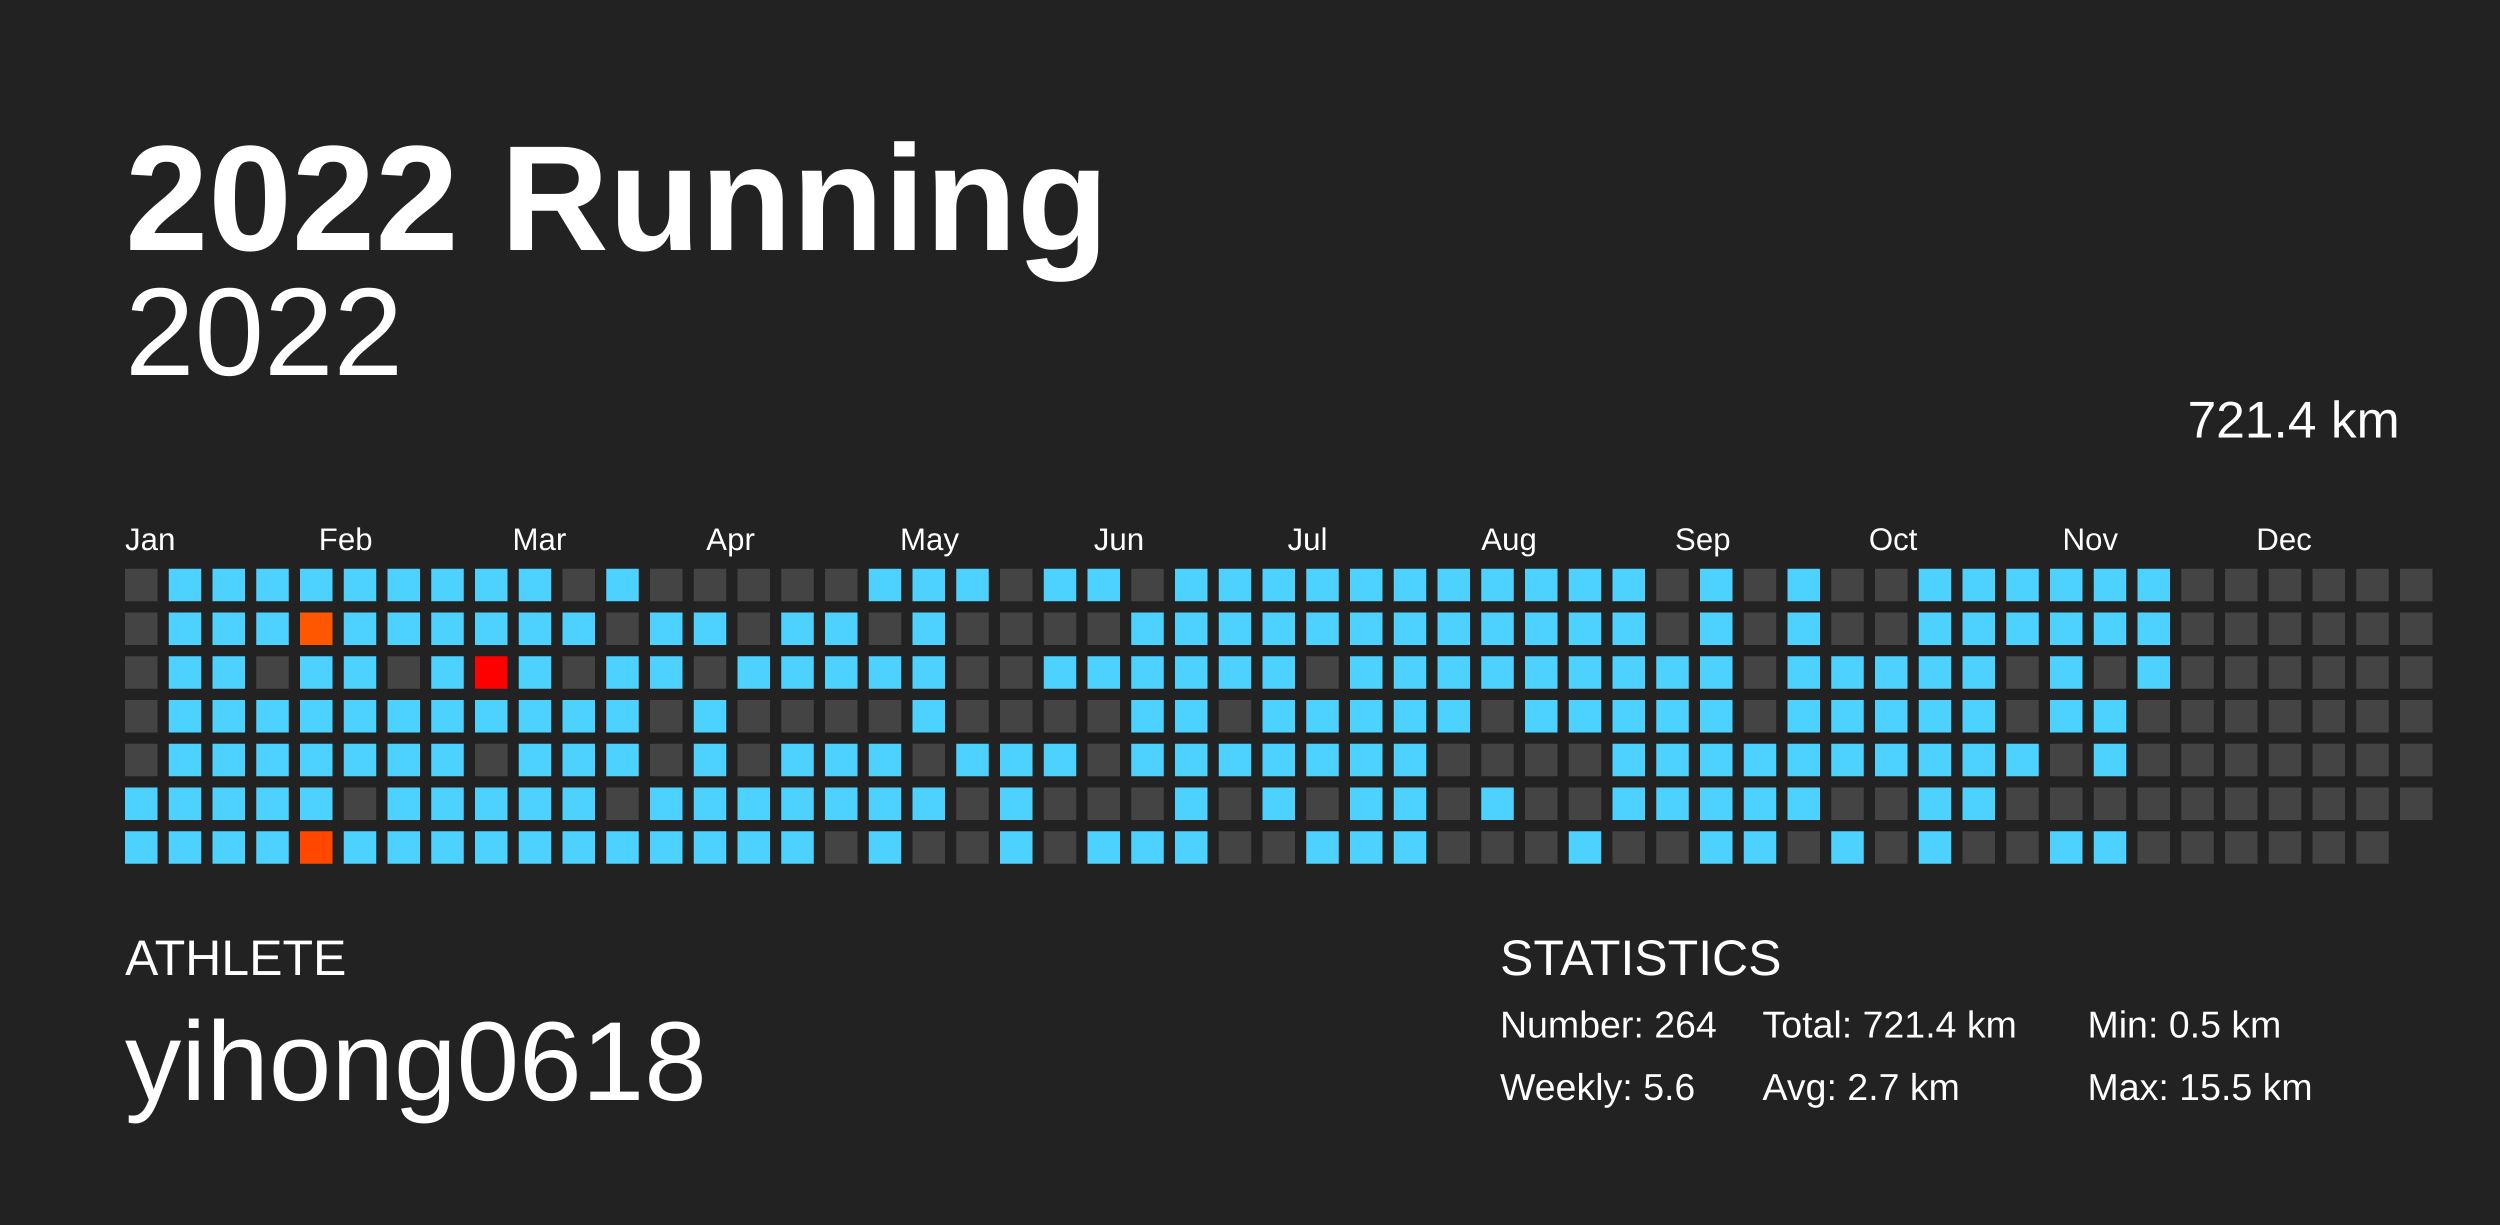
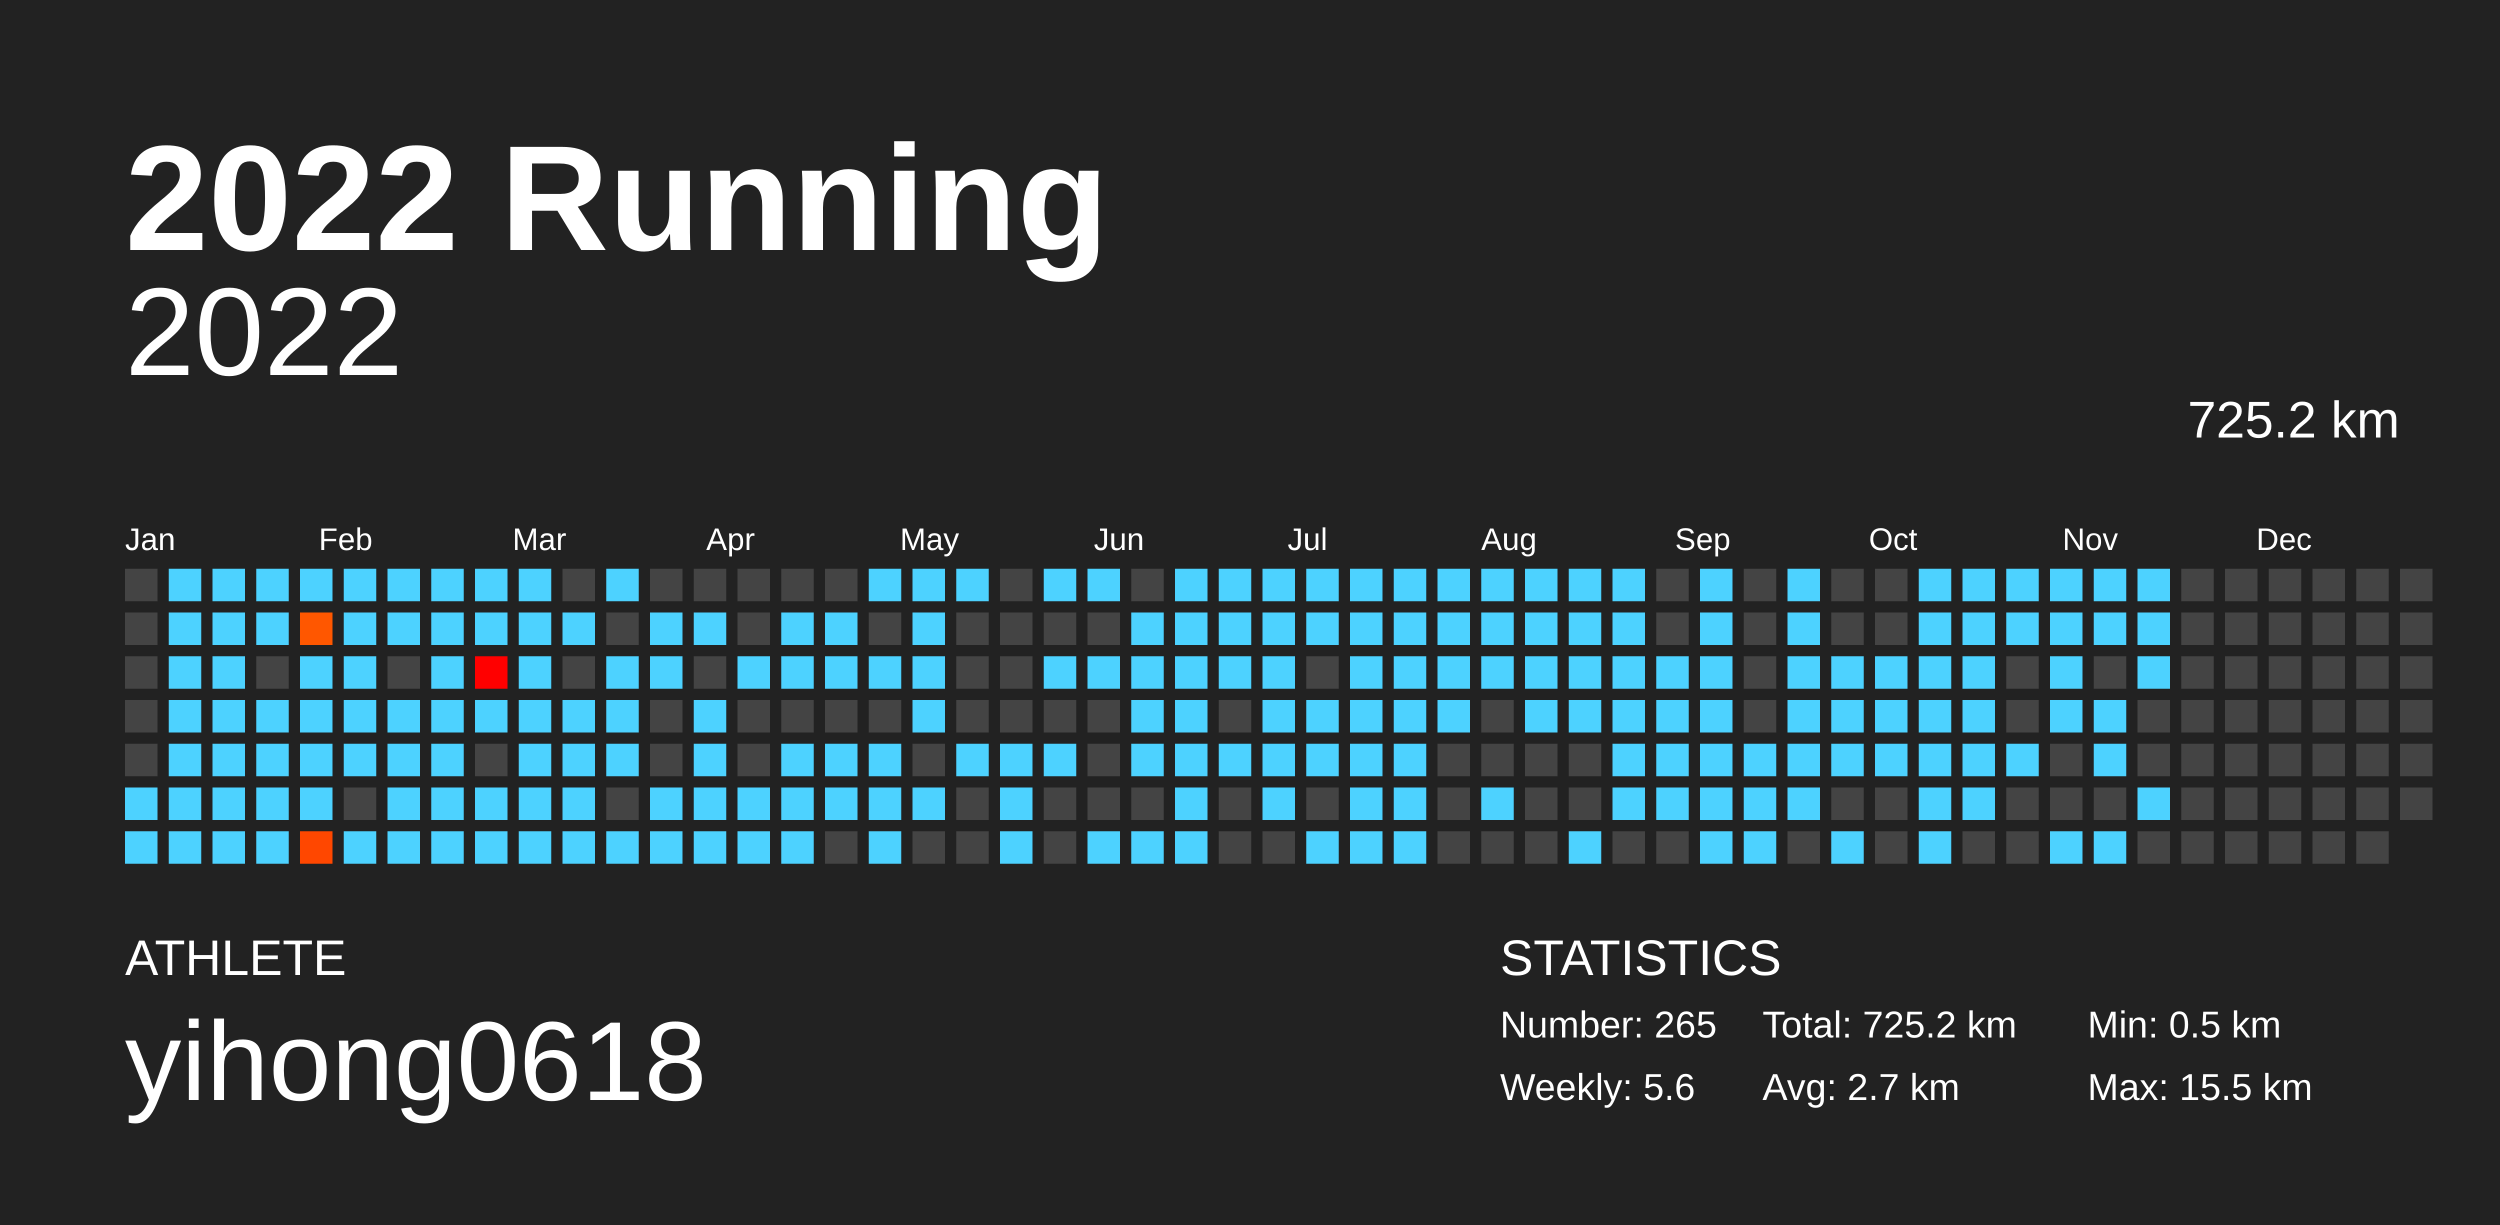
<svg xmlns="http://www.w3.org/2000/svg" baseProfile="full" height="98mm" version="1.1" viewBox="0,0,200,98" width="200mm">
  <defs />
  <rect fill="#222222" height="98" width="200" x="0" y="0" />
  <text fill="#FFFFFF" style="font-size:12px; font-family:Arial; font-weight:bold;" x="10" y="20">2022 Running</text>
  <text fill="#FFFFFF" style="font-size:4px; font-family:Arial" x="10" y="78">ATHLETE</text>
  <text fill="#FFFFFF" style="font-size:9px; font-family:Arial" x="10" y="88">yihong0618</text>
  <text fill="#FFFFFF" style="font-size:4px; font-family:Arial" x="120" y="78">STATISTICS</text>
-   <text fill="#FFFFFF" style="font-size:3px; font-family:Arial" x="120" y="83">Number: 264</text>
+   <text fill="#FFFFFF" style="font-size:3px; font-family:Arial" x="120" y="83">Number: 265</text>
  <text fill="#FFFFFF" style="font-size:3px; font-family:Arial" x="120" y="88">Weekly: 5.6</text>
-   <text fill="#FFFFFF" style="font-size:3px; font-family:Arial" x="141" y="83">Total: 721.4 km</text>
+   <text fill="#FFFFFF" style="font-size:3px; font-family:Arial" x="141" y="83">Total: 725.2 km</text>
  <text fill="#FFFFFF" style="font-size:3px; font-family:Arial" x="141" y="88">Avg: 2.7 km</text>
  <text fill="#FFFFFF" style="font-size:3px; font-family:Arial" x="167" y="83">Min: 0.5 km</text>
  <text fill="#FFFFFF" style="font-size:3px; font-family:Arial" x="167" y="88">Max: 15.5 km</text>
  <text alignment-baseline="hanging" fill="#FFFFFF" style="font-size:10.0px; font-family:Arial;" x="10" y="30">2022</text>
-   <text alignment-baseline="hanging" fill="#FFFFFF" style="font-size:4.125px; font-family:Arial;" x="175" y="35">721.4 km</text>
+   <text alignment-baseline="hanging" fill="#FFFFFF" style="font-size:4.125px; font-family:Arial;" x="175" y="35">725.2 km</text>
  <text fill="#FFFFFF" style="font-size:2.5px; font-family:Arial" x="10.0" y="44">Jan</text>
  <text fill="#FFFFFF" style="font-size:2.5px; font-family:Arial" x="25.5" y="44">Feb</text>
  <text fill="#FFFFFF" style="font-size:2.5px; font-family:Arial" x="41.0" y="44">Mar</text>
  <text fill="#FFFFFF" style="font-size:2.5px; font-family:Arial" x="56.5" y="44">Apr</text>
  <text fill="#FFFFFF" style="font-size:2.5px; font-family:Arial" x="72.0" y="44">May</text>
  <text fill="#FFFFFF" style="font-size:2.5px; font-family:Arial" x="87.5" y="44">Jun</text>
  <text fill="#FFFFFF" style="font-size:2.5px; font-family:Arial" x="103.0" y="44">Jul</text>
  <text fill="#FFFFFF" style="font-size:2.5px; font-family:Arial" x="118.5" y="44">Aug</text>
  <text fill="#FFFFFF" style="font-size:2.5px; font-family:Arial" x="134.0" y="44">Sep</text>
  <text fill="#FFFFFF" style="font-size:2.5px; font-family:Arial" x="149.5" y="44">Oct</text>
  <text fill="#FFFFFF" style="font-size:2.5px; font-family:Arial" x="165.0" y="44">Nov</text>
  <text fill="#FFFFFF" style="font-size:2.5px; font-family:Arial" x="180.5" y="44">Dec</text>
  <rect fill="#444444" height="2.6" width="2.6" x="10.0" y="45.5" />
  <rect fill="#444444" height="2.6" width="2.6" x="10.0" y="49.0" />
  <rect fill="#444444" height="2.6" width="2.6" x="10.0" y="52.5" />
  <rect fill="#444444" height="2.6" width="2.6" x="10.0" y="56.0" />
  <rect fill="#444444" height="2.6" width="2.6" x="10.0" y="59.5" />
  <rect fill="#4dd2ff" height="2.6" width="2.6" x="10.0" y="63.0" />
  <rect fill="#4dd2ff" height="2.6" width="2.6" x="10.0" y="66.5" />
  <rect fill="#4dd2ff" height="2.6" width="2.6" x="13.5" y="45.5" />
  <rect fill="#4dd2ff" height="2.6" width="2.6" x="13.5" y="49.0" />
  <rect fill="#4dd2ff" height="2.6" width="2.6" x="13.5" y="52.5" />
  <rect fill="#4dd2ff" height="2.6" width="2.6" x="13.5" y="56.0" />
  <rect fill="#4dd2ff" height="2.6" width="2.6" x="13.5" y="59.5" />
  <rect fill="#4dd2ff" height="2.6" width="2.6" x="13.5" y="63.0" />
  <rect fill="#4dd2ff" height="2.6" width="2.6" x="13.5" y="66.5" />
  <rect fill="#4dd2ff" height="2.6" width="2.6" x="17.0" y="45.5" />
  <rect fill="#4dd2ff" height="2.6" width="2.6" x="17.0" y="49.0" />
  <rect fill="#4dd2ff" height="2.6" width="2.6" x="17.0" y="52.5" />
  <rect fill="#4dd2ff" height="2.6" width="2.6" x="17.0" y="56.0" />
  <rect fill="#4dd2ff" height="2.6" width="2.6" x="17.0" y="59.5" />
  <rect fill="#4dd2ff" height="2.6" width="2.6" x="17.0" y="63.0" />
  <rect fill="#4dd2ff" height="2.6" width="2.6" x="17.0" y="66.5" />
  <rect fill="#4dd2ff" height="2.6" width="2.6" x="20.5" y="45.5" />
  <rect fill="#4dd2ff" height="2.6" width="2.6" x="20.5" y="49.0" />
  <rect fill="#444444" height="2.6" width="2.6" x="20.5" y="52.5" />
  <rect fill="#4dd2ff" height="2.6" width="2.6" x="20.5" y="56.0" />
  <rect fill="#4dd2ff" height="2.6" width="2.6" x="20.5" y="59.5" />
  <rect fill="#4dd2ff" height="2.6" width="2.6" x="20.5" y="63.0" />
  <rect fill="#4dd2ff" height="2.6" width="2.6" x="20.5" y="66.5" />
  <rect fill="#4dd2ff" height="2.6" width="2.6" x="24.0" y="45.5" />
  <rect fill="#ff5700" height="2.6" width="2.6" x="24.0" y="49.0" />
  <rect fill="#4dd2ff" height="2.6" width="2.6" x="24.0" y="52.5" />
  <rect fill="#4dd2ff" height="2.6" width="2.6" x="24.0" y="56.0" />
  <rect fill="#4dd2ff" height="2.6" width="2.6" x="24.0" y="59.5" />
  <rect fill="#4dd2ff" height="2.6" width="2.6" x="24.0" y="63.0" />
  <rect fill="#ff4700" height="2.6" width="2.6" x="24.0" y="66.5" />
  <rect fill="#4dd2ff" height="2.6" width="2.6" x="27.5" y="45.5" />
  <rect fill="#4dd2ff" height="2.6" width="2.6" x="27.5" y="49.0" />
  <rect fill="#4dd2ff" height="2.6" width="2.6" x="27.5" y="52.5" />
  <rect fill="#4dd2ff" height="2.6" width="2.6" x="27.5" y="56.0" />
  <rect fill="#4dd2ff" height="2.6" width="2.6" x="27.5" y="59.5" />
  <rect fill="#444444" height="2.6" width="2.6" x="27.5" y="63.0" />
  <rect fill="#4dd2ff" height="2.6" width="2.6" x="27.5" y="66.5" />
  <rect fill="#4dd2ff" height="2.6" width="2.6" x="31.0" y="45.5" />
  <rect fill="#4dd2ff" height="2.6" width="2.6" x="31.0" y="49.0" />
  <rect fill="#444444" height="2.6" width="2.6" x="31.0" y="52.5" />
  <rect fill="#4dd2ff" height="2.6" width="2.6" x="31.0" y="56.0" />
  <rect fill="#4dd2ff" height="2.6" width="2.6" x="31.0" y="59.5" />
  <rect fill="#4dd2ff" height="2.6" width="2.6" x="31.0" y="63.0" />
  <rect fill="#4dd2ff" height="2.6" width="2.6" x="31.0" y="66.5" />
  <rect fill="#4dd2ff" height="2.6" width="2.6" x="34.5" y="45.5" />
  <rect fill="#4dd2ff" height="2.6" width="2.6" x="34.5" y="49.0" />
  <rect fill="#4dd2ff" height="2.6" width="2.6" x="34.5" y="52.5" />
  <rect fill="#4dd2ff" height="2.6" width="2.6" x="34.5" y="56.0" />
  <rect fill="#4dd2ff" height="2.6" width="2.6" x="34.5" y="59.5" />
  <rect fill="#4dd2ff" height="2.6" width="2.6" x="34.5" y="63.0" />
  <rect fill="#4dd2ff" height="2.6" width="2.6" x="34.5" y="66.5" />
  <rect fill="#4dd2ff" height="2.6" width="2.6" x="38.0" y="45.5" />
  <rect fill="#4dd2ff" height="2.6" width="2.6" x="38.0" y="49.0" />
  <rect fill="#ff0000" height="2.6" width="2.6" x="38.0" y="52.5" />
  <rect fill="#4dd2ff" height="2.6" width="2.6" x="38.0" y="56.0" />
  <rect fill="#444444" height="2.6" width="2.6" x="38.0" y="59.5" />
  <rect fill="#4dd2ff" height="2.6" width="2.6" x="38.0" y="63.0" />
  <rect fill="#4dd2ff" height="2.6" width="2.6" x="38.0" y="66.5" />
  <rect fill="#4dd2ff" height="2.6" width="2.6" x="41.5" y="45.5" />
  <rect fill="#4dd2ff" height="2.6" width="2.6" x="41.5" y="49.0" />
  <rect fill="#4dd2ff" height="2.6" width="2.6" x="41.5" y="52.5" />
  <rect fill="#4dd2ff" height="2.6" width="2.6" x="41.5" y="56.0" />
  <rect fill="#4dd2ff" height="2.6" width="2.6" x="41.5" y="59.5" />
  <rect fill="#4dd2ff" height="2.6" width="2.6" x="41.5" y="63.0" />
  <rect fill="#4dd2ff" height="2.6" width="2.6" x="41.5" y="66.5" />
  <rect fill="#444444" height="2.6" width="2.6" x="45.0" y="45.5" />
  <rect fill="#4dd2ff" height="2.6" width="2.6" x="45.0" y="49.0" />
  <rect fill="#444444" height="2.6" width="2.6" x="45.0" y="52.5" />
  <rect fill="#4dd2ff" height="2.6" width="2.6" x="45.0" y="56.0" />
  <rect fill="#4dd2ff" height="2.6" width="2.6" x="45.0" y="59.5" />
  <rect fill="#4dd2ff" height="2.6" width="2.6" x="45.0" y="63.0" />
  <rect fill="#4dd2ff" height="2.6" width="2.6" x="45.0" y="66.5" />
  <rect fill="#4dd2ff" height="2.6" width="2.6" x="48.5" y="45.5" />
  <rect fill="#444444" height="2.6" width="2.6" x="48.5" y="49.0" />
  <rect fill="#4dd2ff" height="2.6" width="2.6" x="48.5" y="52.5" />
  <rect fill="#4dd2ff" height="2.6" width="2.6" x="48.5" y="56.0" />
  <rect fill="#4dd2ff" height="2.6" width="2.6" x="48.5" y="59.5" />
  <rect fill="#444444" height="2.6" width="2.6" x="48.5" y="63.0" />
  <rect fill="#4dd2ff" height="2.6" width="2.6" x="48.5" y="66.5" />
  <rect fill="#444444" height="2.6" width="2.6" x="52.0" y="45.5" />
  <rect fill="#4dd2ff" height="2.6" width="2.6" x="52.0" y="49.0" />
  <rect fill="#4dd2ff" height="2.6" width="2.6" x="52.0" y="52.5" />
  <rect fill="#444444" height="2.6" width="2.6" x="52.0" y="56.0" />
  <rect fill="#444444" height="2.6" width="2.6" x="52.0" y="59.5" />
  <rect fill="#4dd2ff" height="2.6" width="2.6" x="52.0" y="63.0" />
  <rect fill="#4dd2ff" height="2.6" width="2.6" x="52.0" y="66.5" />
  <rect fill="#444444" height="2.6" width="2.6" x="55.5" y="45.5" />
  <rect fill="#4dd2ff" height="2.6" width="2.6" x="55.5" y="49.0" />
  <rect fill="#444444" height="2.6" width="2.6" x="55.5" y="52.5" />
  <rect fill="#4dd2ff" height="2.6" width="2.6" x="55.5" y="56.0" />
  <rect fill="#4dd2ff" height="2.6" width="2.6" x="55.5" y="59.5" />
  <rect fill="#4dd2ff" height="2.6" width="2.6" x="55.5" y="63.0" />
  <rect fill="#4dd2ff" height="2.6" width="2.6" x="55.5" y="66.5" />
  <rect fill="#444444" height="2.6" width="2.6" x="59.0" y="45.5" />
  <rect fill="#444444" height="2.6" width="2.6" x="59.0" y="49.0" />
  <rect fill="#4dd2ff" height="2.6" width="2.6" x="59.0" y="52.5" />
  <rect fill="#444444" height="2.6" width="2.6" x="59.0" y="56.0" />
  <rect fill="#444444" height="2.6" width="2.6" x="59.0" y="59.5" />
  <rect fill="#4dd2ff" height="2.6" width="2.6" x="59.0" y="63.0" />
  <rect fill="#4dd2ff" height="2.6" width="2.6" x="59.0" y="66.5" />
  <rect fill="#444444" height="2.6" width="2.6" x="62.5" y="45.5" />
  <rect fill="#4dd2ff" height="2.6" width="2.6" x="62.5" y="49.0" />
  <rect fill="#4dd2ff" height="2.6" width="2.6" x="62.5" y="52.5" />
  <rect fill="#444444" height="2.6" width="2.6" x="62.5" y="56.0" />
  <rect fill="#4dd2ff" height="2.6" width="2.6" x="62.5" y="59.5" />
  <rect fill="#4dd2ff" height="2.6" width="2.6" x="62.5" y="63.0" />
  <rect fill="#4dd2ff" height="2.6" width="2.6" x="62.5" y="66.5" />
  <rect fill="#444444" height="2.6" width="2.6" x="66.0" y="45.5" />
  <rect fill="#4dd2ff" height="2.6" width="2.6" x="66.0" y="49.0" />
  <rect fill="#4dd2ff" height="2.6" width="2.6" x="66.0" y="52.5" />
  <rect fill="#444444" height="2.6" width="2.6" x="66.0" y="56.0" />
  <rect fill="#4dd2ff" height="2.6" width="2.6" x="66.0" y="59.5" />
  <rect fill="#4dd2ff" height="2.6" width="2.6" x="66.0" y="63.0" />
  <rect fill="#444444" height="2.6" width="2.6" x="66.0" y="66.5" />
  <rect fill="#4dd2ff" height="2.6" width="2.6" x="69.5" y="45.5" />
  <rect fill="#444444" height="2.6" width="2.6" x="69.5" y="49.0" />
  <rect fill="#4dd2ff" height="2.6" width="2.6" x="69.5" y="52.5" />
  <rect fill="#444444" height="2.6" width="2.6" x="69.5" y="56.0" />
  <rect fill="#4dd2ff" height="2.6" width="2.6" x="69.5" y="59.5" />
  <rect fill="#4dd2ff" height="2.6" width="2.6" x="69.5" y="63.0" />
  <rect fill="#4dd2ff" height="2.6" width="2.6" x="69.5" y="66.5" />
  <rect fill="#4dd2ff" height="2.6" width="2.6" x="73.0" y="45.5" />
  <rect fill="#4dd2ff" height="2.6" width="2.6" x="73.0" y="49.0" />
  <rect fill="#4dd2ff" height="2.6" width="2.6" x="73.0" y="52.5" />
  <rect fill="#4dd2ff" height="2.6" width="2.6" x="73.0" y="56.0" />
  <rect fill="#444444" height="2.6" width="2.6" x="73.0" y="59.5" />
  <rect fill="#4dd2ff" height="2.6" width="2.6" x="73.0" y="63.0" />
  <rect fill="#444444" height="2.6" width="2.6" x="73.0" y="66.5" />
  <rect fill="#4dd2ff" height="2.6" width="2.6" x="76.5" y="45.5" />
  <rect fill="#444444" height="2.6" width="2.6" x="76.5" y="49.0" />
  <rect fill="#444444" height="2.6" width="2.6" x="76.5" y="52.5" />
  <rect fill="#444444" height="2.6" width="2.6" x="76.5" y="56.0" />
  <rect fill="#4dd2ff" height="2.6" width="2.6" x="76.5" y="59.5" />
  <rect fill="#444444" height="2.6" width="2.6" x="76.5" y="63.0" />
  <rect fill="#444444" height="2.6" width="2.6" x="76.5" y="66.5" />
  <rect fill="#444444" height="2.6" width="2.6" x="80.0" y="45.5" />
  <rect fill="#444444" height="2.6" width="2.6" x="80.0" y="49.0" />
  <rect fill="#444444" height="2.6" width="2.6" x="80.0" y="52.5" />
  <rect fill="#444444" height="2.6" width="2.6" x="80.0" y="56.0" />
  <rect fill="#4dd2ff" height="2.6" width="2.6" x="80.0" y="59.5" />
  <rect fill="#4dd2ff" height="2.6" width="2.6" x="80.0" y="63.0" />
  <rect fill="#4dd2ff" height="2.6" width="2.6" x="80.0" y="66.5" />
  <rect fill="#4dd2ff" height="2.6" width="2.6" x="83.5" y="45.5" />
  <rect fill="#444444" height="2.6" width="2.6" x="83.5" y="49.0" />
  <rect fill="#4dd2ff" height="2.6" width="2.6" x="83.5" y="52.5" />
  <rect fill="#444444" height="2.6" width="2.6" x="83.5" y="56.0" />
  <rect fill="#4dd2ff" height="2.6" width="2.6" x="83.5" y="59.5" />
  <rect fill="#444444" height="2.6" width="2.6" x="83.5" y="63.0" />
  <rect fill="#444444" height="2.6" width="2.6" x="83.5" y="66.5" />
  <rect fill="#4dd2ff" height="2.6" width="2.6" x="87.0" y="45.5" />
  <rect fill="#444444" height="2.6" width="2.6" x="87.0" y="49.0" />
  <rect fill="#4dd2ff" height="2.6" width="2.6" x="87.0" y="52.5" />
  <rect fill="#444444" height="2.6" width="2.6" x="87.0" y="56.0" />
  <rect fill="#444444" height="2.6" width="2.6" x="87.0" y="59.5" />
  <rect fill="#444444" height="2.6" width="2.6" x="87.0" y="63.0" />
  <rect fill="#4dd2ff" height="2.6" width="2.6" x="87.0" y="66.5" />
  <rect fill="#444444" height="2.6" width="2.6" x="90.5" y="45.5" />
  <rect fill="#4dd2ff" height="2.6" width="2.6" x="90.5" y="49.0" />
  <rect fill="#4dd2ff" height="2.6" width="2.6" x="90.5" y="52.5" />
  <rect fill="#4dd2ff" height="2.6" width="2.6" x="90.5" y="56.0" />
  <rect fill="#4dd2ff" height="2.6" width="2.6" x="90.5" y="59.5" />
  <rect fill="#444444" height="2.6" width="2.6" x="90.5" y="63.0" />
  <rect fill="#4dd2ff" height="2.6" width="2.6" x="90.5" y="66.5" />
  <rect fill="#4dd2ff" height="2.6" width="2.6" x="94.0" y="45.5" />
  <rect fill="#4dd2ff" height="2.6" width="2.6" x="94.0" y="49.0" />
  <rect fill="#4dd2ff" height="2.6" width="2.6" x="94.0" y="52.5" />
  <rect fill="#4dd2ff" height="2.6" width="2.6" x="94.0" y="56.0" />
  <rect fill="#4dd2ff" height="2.6" width="2.6" x="94.0" y="59.5" />
  <rect fill="#4dd2ff" height="2.6" width="2.6" x="94.0" y="63.0" />
  <rect fill="#4dd2ff" height="2.6" width="2.6" x="94.0" y="66.5" />
  <rect fill="#4dd2ff" height="2.6" width="2.6" x="97.5" y="45.5" />
  <rect fill="#4dd2ff" height="2.6" width="2.6" x="97.5" y="49.0" />
  <rect fill="#4dd2ff" height="2.6" width="2.6" x="97.5" y="52.5" />
  <rect fill="#444444" height="2.6" width="2.6" x="97.5" y="56.0" />
  <rect fill="#4dd2ff" height="2.6" width="2.6" x="97.5" y="59.5" />
  <rect fill="#444444" height="2.6" width="2.6" x="97.5" y="63.0" />
  <rect fill="#444444" height="2.6" width="2.6" x="97.5" y="66.5" />
  <rect fill="#4dd2ff" height="2.6" width="2.6" x="101.0" y="45.5" />
  <rect fill="#4dd2ff" height="2.6" width="2.6" x="101.0" y="49.0" />
  <rect fill="#4dd2ff" height="2.6" width="2.6" x="101.0" y="52.5" />
  <rect fill="#4dd2ff" height="2.6" width="2.6" x="101.0" y="56.0" />
  <rect fill="#4dd2ff" height="2.6" width="2.6" x="101.0" y="59.5" />
  <rect fill="#4dd2ff" height="2.6" width="2.6" x="101.0" y="63.0" />
  <rect fill="#444444" height="2.6" width="2.6" x="101.0" y="66.5" />
  <rect fill="#4dd2ff" height="2.6" width="2.6" x="104.5" y="45.5" />
  <rect fill="#4dd2ff" height="2.6" width="2.6" x="104.5" y="49.0" />
  <rect fill="#444444" height="2.6" width="2.6" x="104.5" y="52.5" />
  <rect fill="#4dd2ff" height="2.6" width="2.6" x="104.5" y="56.0" />
  <rect fill="#4dd2ff" height="2.6" width="2.6" x="104.5" y="59.5" />
  <rect fill="#444444" height="2.6" width="2.6" x="104.5" y="63.0" />
  <rect fill="#4dd2ff" height="2.6" width="2.6" x="104.5" y="66.5" />
  <rect fill="#4dd2ff" height="2.6" width="2.6" x="108.0" y="45.5" />
  <rect fill="#4dd2ff" height="2.6" width="2.6" x="108.0" y="49.0" />
  <rect fill="#4dd2ff" height="2.6" width="2.6" x="108.0" y="52.5" />
  <rect fill="#4dd2ff" height="2.6" width="2.6" x="108.0" y="56.0" />
  <rect fill="#4dd2ff" height="2.6" width="2.6" x="108.0" y="59.5" />
  <rect fill="#4dd2ff" height="2.6" width="2.6" x="108.0" y="63.0" />
  <rect fill="#4dd2ff" height="2.6" width="2.6" x="108.0" y="66.5" />
  <rect fill="#4dd2ff" height="2.6" width="2.6" x="111.5" y="45.5" />
  <rect fill="#4dd2ff" height="2.6" width="2.6" x="111.5" y="49.0" />
  <rect fill="#4dd2ff" height="2.6" width="2.6" x="111.5" y="52.5" />
  <rect fill="#4dd2ff" height="2.6" width="2.6" x="111.5" y="56.0" />
  <rect fill="#4dd2ff" height="2.6" width="2.6" x="111.5" y="59.5" />
  <rect fill="#4dd2ff" height="2.6" width="2.6" x="111.5" y="63.0" />
  <rect fill="#4dd2ff" height="2.6" width="2.6" x="111.5" y="66.5" />
  <rect fill="#4dd2ff" height="2.6" width="2.6" x="115.0" y="45.5" />
  <rect fill="#4dd2ff" height="2.6" width="2.6" x="115.0" y="49.0" />
  <rect fill="#4dd2ff" height="2.6" width="2.6" x="115.0" y="52.5" />
  <rect fill="#4dd2ff" height="2.6" width="2.6" x="115.0" y="56.0" />
  <rect fill="#444444" height="2.6" width="2.6" x="115.0" y="59.5" />
  <rect fill="#444444" height="2.6" width="2.6" x="115.0" y="63.0" />
  <rect fill="#444444" height="2.6" width="2.6" x="115.0" y="66.5" />
  <rect fill="#4dd2ff" height="2.6" width="2.6" x="118.5" y="45.5" />
  <rect fill="#4dd2ff" height="2.6" width="2.6" x="118.5" y="49.0" />
  <rect fill="#4dd2ff" height="2.6" width="2.6" x="118.5" y="52.5" />
  <rect fill="#444444" height="2.6" width="2.6" x="118.5" y="56.0" />
  <rect fill="#444444" height="2.6" width="2.6" x="118.5" y="59.5" />
  <rect fill="#4dd2ff" height="2.6" width="2.6" x="118.5" y="63.0" />
  <rect fill="#444444" height="2.6" width="2.6" x="118.5" y="66.5" />
  <rect fill="#4dd2ff" height="2.6" width="2.6" x="122.0" y="45.5" />
  <rect fill="#4dd2ff" height="2.6" width="2.6" x="122.0" y="49.0" />
  <rect fill="#4dd2ff" height="2.6" width="2.6" x="122.0" y="52.5" />
  <rect fill="#4dd2ff" height="2.6" width="2.6" x="122.0" y="56.0" />
  <rect fill="#444444" height="2.6" width="2.6" x="122.0" y="59.5" />
  <rect fill="#444444" height="2.6" width="2.6" x="122.0" y="63.0" />
  <rect fill="#444444" height="2.6" width="2.6" x="122.0" y="66.5" />
  <rect fill="#4dd2ff" height="2.6" width="2.6" x="125.5" y="45.5" />
  <rect fill="#4dd2ff" height="2.6" width="2.6" x="125.5" y="49.0" />
  <rect fill="#4dd2ff" height="2.6" width="2.6" x="125.5" y="52.5" />
  <rect fill="#4dd2ff" height="2.6" width="2.6" x="125.5" y="56.0" />
  <rect fill="#444444" height="2.6" width="2.6" x="125.5" y="59.5" />
  <rect fill="#444444" height="2.6" width="2.6" x="125.5" y="63.0" />
  <rect fill="#4dd2ff" height="2.6" width="2.6" x="125.5" y="66.5" />
  <rect fill="#4dd2ff" height="2.6" width="2.6" x="129.0" y="45.5" />
  <rect fill="#4dd2ff" height="2.6" width="2.6" x="129.0" y="49.0" />
  <rect fill="#4dd2ff" height="2.6" width="2.6" x="129.0" y="52.5" />
  <rect fill="#4dd2ff" height="2.6" width="2.6" x="129.0" y="56.0" />
  <rect fill="#4dd2ff" height="2.6" width="2.6" x="129.0" y="59.5" />
  <rect fill="#4dd2ff" height="2.6" width="2.6" x="129.0" y="63.0" />
  <rect fill="#444444" height="2.6" width="2.6" x="129.0" y="66.5" />
  <rect fill="#444444" height="2.6" width="2.6" x="132.5" y="45.5" />
  <rect fill="#444444" height="2.6" width="2.6" x="132.5" y="49.0" />
  <rect fill="#4dd2ff" height="2.6" width="2.6" x="132.5" y="52.5" />
  <rect fill="#4dd2ff" height="2.6" width="2.6" x="132.5" y="56.0" />
  <rect fill="#4dd2ff" height="2.6" width="2.6" x="132.5" y="59.5" />
  <rect fill="#4dd2ff" height="2.6" width="2.6" x="132.5" y="63.0" />
  <rect fill="#444444" height="2.6" width="2.6" x="132.5" y="66.5" />
  <rect fill="#4dd2ff" height="2.6" width="2.6" x="136.0" y="45.5" />
  <rect fill="#4dd2ff" height="2.6" width="2.6" x="136.0" y="49.0" />
  <rect fill="#4dd2ff" height="2.6" width="2.6" x="136.0" y="52.5" />
  <rect fill="#4dd2ff" height="2.6" width="2.6" x="136.0" y="56.0" />
  <rect fill="#4dd2ff" height="2.6" width="2.6" x="136.0" y="59.5" />
  <rect fill="#4dd2ff" height="2.6" width="2.6" x="136.0" y="63.0" />
  <rect fill="#4dd2ff" height="2.6" width="2.6" x="136.0" y="66.5" />
  <rect fill="#444444" height="2.6" width="2.6" x="139.5" y="45.5" />
  <rect fill="#444444" height="2.6" width="2.6" x="139.5" y="49.0" />
  <rect fill="#444444" height="2.6" width="2.6" x="139.5" y="52.5" />
  <rect fill="#444444" height="2.6" width="2.6" x="139.5" y="56.0" />
  <rect fill="#4dd2ff" height="2.6" width="2.6" x="139.5" y="59.5" />
  <rect fill="#4dd2ff" height="2.6" width="2.6" x="139.5" y="63.0" />
  <rect fill="#4dd2ff" height="2.6" width="2.6" x="139.5" y="66.5" />
  <rect fill="#4dd2ff" height="2.6" width="2.6" x="143.0" y="45.5" />
  <rect fill="#4dd2ff" height="2.6" width="2.6" x="143.0" y="49.0" />
  <rect fill="#4dd2ff" height="2.6" width="2.6" x="143.0" y="52.5" />
  <rect fill="#4dd2ff" height="2.6" width="2.6" x="143.0" y="56.0" />
  <rect fill="#4dd2ff" height="2.6" width="2.6" x="143.0" y="59.5" />
  <rect fill="#4dd2ff" height="2.6" width="2.6" x="143.0" y="63.0" />
  <rect fill="#444444" height="2.6" width="2.6" x="143.0" y="66.5" />
  <rect fill="#444444" height="2.6" width="2.6" x="146.5" y="45.5" />
  <rect fill="#444444" height="2.6" width="2.6" x="146.5" y="49.0" />
  <rect fill="#4dd2ff" height="2.6" width="2.6" x="146.5" y="52.5" />
  <rect fill="#4dd2ff" height="2.6" width="2.6" x="146.5" y="56.0" />
  <rect fill="#4dd2ff" height="2.6" width="2.6" x="146.5" y="59.5" />
  <rect fill="#444444" height="2.6" width="2.6" x="146.5" y="63.0" />
  <rect fill="#4dd2ff" height="2.6" width="2.6" x="146.5" y="66.5" />
  <rect fill="#444444" height="2.6" width="2.6" x="150.0" y="45.5" />
  <rect fill="#444444" height="2.6" width="2.6" x="150.0" y="49.0" />
  <rect fill="#4dd2ff" height="2.6" width="2.6" x="150.0" y="52.5" />
  <rect fill="#4dd2ff" height="2.6" width="2.6" x="150.0" y="56.0" />
  <rect fill="#4dd2ff" height="2.6" width="2.6" x="150.0" y="59.5" />
  <rect fill="#444444" height="2.6" width="2.6" x="150.0" y="63.0" />
  <rect fill="#444444" height="2.6" width="2.6" x="150.0" y="66.5" />
  <rect fill="#4dd2ff" height="2.6" width="2.6" x="153.5" y="45.5" />
  <rect fill="#4dd2ff" height="2.6" width="2.6" x="153.5" y="49.0" />
  <rect fill="#4dd2ff" height="2.6" width="2.6" x="153.5" y="52.5" />
  <rect fill="#4dd2ff" height="2.6" width="2.6" x="153.5" y="56.0" />
  <rect fill="#4dd2ff" height="2.6" width="2.6" x="153.5" y="59.5" />
  <rect fill="#4dd2ff" height="2.6" width="2.6" x="153.5" y="63.0" />
  <rect fill="#4dd2ff" height="2.6" width="2.6" x="153.5" y="66.5" />
  <rect fill="#4dd2ff" height="2.6" width="2.6" x="157.0" y="45.5" />
  <rect fill="#4dd2ff" height="2.6" width="2.6" x="157.0" y="49.0" />
  <rect fill="#4dd2ff" height="2.6" width="2.6" x="157.0" y="52.5" />
  <rect fill="#4dd2ff" height="2.6" width="2.6" x="157.0" y="56.0" />
  <rect fill="#4dd2ff" height="2.6" width="2.6" x="157.0" y="59.5" />
  <rect fill="#4dd2ff" height="2.6" width="2.6" x="157.0" y="63.0" />
  <rect fill="#444444" height="2.6" width="2.6" x="157.0" y="66.5" />
  <rect fill="#4dd2ff" height="2.6" width="2.6" x="160.5" y="45.5" />
  <rect fill="#4dd2ff" height="2.6" width="2.6" x="160.5" y="49.0" />
  <rect fill="#444444" height="2.6" width="2.6" x="160.5" y="52.5" />
  <rect fill="#444444" height="2.6" width="2.6" x="160.5" y="56.0" />
  <rect fill="#4dd2ff" height="2.6" width="2.6" x="160.5" y="59.5" />
  <rect fill="#444444" height="2.6" width="2.6" x="160.5" y="63.0" />
  <rect fill="#444444" height="2.6" width="2.6" x="160.5" y="66.5" />
  <rect fill="#4dd2ff" height="2.6" width="2.6" x="164.0" y="45.5" />
  <rect fill="#4dd2ff" height="2.6" width="2.6" x="164.0" y="49.0" />
  <rect fill="#4dd2ff" height="2.6" width="2.6" x="164.0" y="52.5" />
  <rect fill="#4dd2ff" height="2.6" width="2.6" x="164.0" y="56.0" />
  <rect fill="#444444" height="2.6" width="2.6" x="164.0" y="59.5" />
  <rect fill="#444444" height="2.6" width="2.6" x="164.0" y="63.0" />
  <rect fill="#4dd2ff" height="2.6" width="2.6" x="164.0" y="66.5" />
  <rect fill="#4dd2ff" height="2.6" width="2.6" x="167.5" y="45.5" />
  <rect fill="#4dd2ff" height="2.6" width="2.6" x="167.5" y="49.0" />
  <rect fill="#444444" height="2.6" width="2.6" x="167.5" y="52.5" />
  <rect fill="#4dd2ff" height="2.6" width="2.6" x="167.5" y="56.0" />
  <rect fill="#4dd2ff" height="2.6" width="2.6" x="167.5" y="59.5" />
  <rect fill="#444444" height="2.6" width="2.6" x="167.5" y="63.0" />
  <rect fill="#4dd2ff" height="2.6" width="2.6" x="167.5" y="66.5" />
  <rect fill="#4dd2ff" height="2.6" width="2.6" x="171.0" y="45.5" />
  <rect fill="#4dd2ff" height="2.6" width="2.6" x="171.0" y="49.0" />
  <rect fill="#4dd2ff" height="2.6" width="2.6" x="171.0" y="52.5" />
  <rect fill="#444444" height="2.6" width="2.6" x="171.0" y="56.0" />
  <rect fill="#444444" height="2.6" width="2.6" x="171.0" y="59.5" />
-   <rect fill="#444444" height="2.6" width="2.6" x="171.0" y="63.0" />
+   <rect fill="#4dd2ff" height="2.6" width="2.6" x="171.0" y="63.0" />
  <rect fill="#444444" height="2.6" width="2.6" x="171.0" y="66.5" />
  <rect fill="#444444" height="2.6" width="2.6" x="174.5" y="45.5" />
  <rect fill="#444444" height="2.6" width="2.6" x="174.5" y="49.0" />
  <rect fill="#444444" height="2.6" width="2.6" x="174.5" y="52.5" />
  <rect fill="#444444" height="2.6" width="2.6" x="174.5" y="56.0" />
  <rect fill="#444444" height="2.6" width="2.6" x="174.5" y="59.5" />
  <rect fill="#444444" height="2.6" width="2.6" x="174.5" y="63.0" />
  <rect fill="#444444" height="2.6" width="2.6" x="174.5" y="66.5" />
  <rect fill="#444444" height="2.6" width="2.6" x="178.0" y="45.5" />
  <rect fill="#444444" height="2.6" width="2.6" x="178.0" y="49.0" />
  <rect fill="#444444" height="2.6" width="2.6" x="178.0" y="52.5" />
  <rect fill="#444444" height="2.6" width="2.6" x="178.0" y="56.0" />
  <rect fill="#444444" height="2.6" width="2.6" x="178.0" y="59.5" />
  <rect fill="#444444" height="2.6" width="2.6" x="178.0" y="63.0" />
  <rect fill="#444444" height="2.6" width="2.6" x="178.0" y="66.5" />
  <rect fill="#444444" height="2.6" width="2.6" x="181.5" y="45.5" />
  <rect fill="#444444" height="2.6" width="2.6" x="181.5" y="49.0" />
  <rect fill="#444444" height="2.6" width="2.6" x="181.5" y="52.5" />
  <rect fill="#444444" height="2.6" width="2.6" x="181.5" y="56.0" />
  <rect fill="#444444" height="2.6" width="2.6" x="181.5" y="59.5" />
  <rect fill="#444444" height="2.6" width="2.6" x="181.5" y="63.0" />
  <rect fill="#444444" height="2.6" width="2.6" x="181.5" y="66.5" />
  <rect fill="#444444" height="2.6" width="2.6" x="185.0" y="45.5" />
  <rect fill="#444444" height="2.6" width="2.6" x="185.0" y="49.0" />
  <rect fill="#444444" height="2.6" width="2.6" x="185.0" y="52.5" />
  <rect fill="#444444" height="2.6" width="2.6" x="185.0" y="56.0" />
  <rect fill="#444444" height="2.6" width="2.6" x="185.0" y="59.5" />
  <rect fill="#444444" height="2.6" width="2.6" x="185.0" y="63.0" />
  <rect fill="#444444" height="2.6" width="2.6" x="185.0" y="66.5" />
  <rect fill="#444444" height="2.6" width="2.6" x="188.5" y="45.5" />
  <rect fill="#444444" height="2.6" width="2.6" x="188.5" y="49.0" />
  <rect fill="#444444" height="2.6" width="2.6" x="188.5" y="52.5" />
  <rect fill="#444444" height="2.6" width="2.6" x="188.5" y="56.0" />
  <rect fill="#444444" height="2.6" width="2.6" x="188.5" y="59.5" />
  <rect fill="#444444" height="2.6" width="2.6" x="188.5" y="63.0" />
  <rect fill="#444444" height="2.6" width="2.6" x="188.5" y="66.5" />
  <rect fill="#444444" height="2.6" width="2.6" x="192.0" y="45.5" />
  <rect fill="#444444" height="2.6" width="2.6" x="192.0" y="49.0" />
  <rect fill="#444444" height="2.6" width="2.6" x="192.0" y="52.5" />
  <rect fill="#444444" height="2.6" width="2.6" x="192.0" y="56.0" />
  <rect fill="#444444" height="2.6" width="2.6" x="192.0" y="59.5" />
  <rect fill="#444444" height="2.6" width="2.6" x="192.0" y="63.0" />
</svg>
